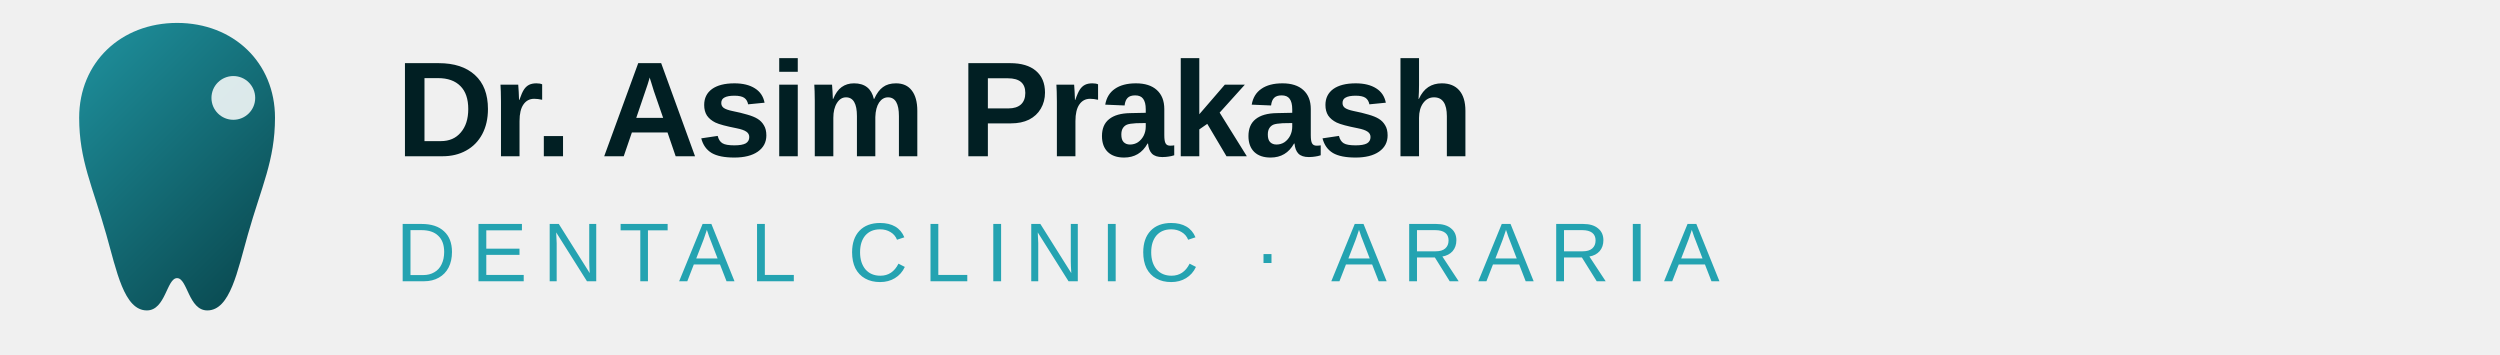
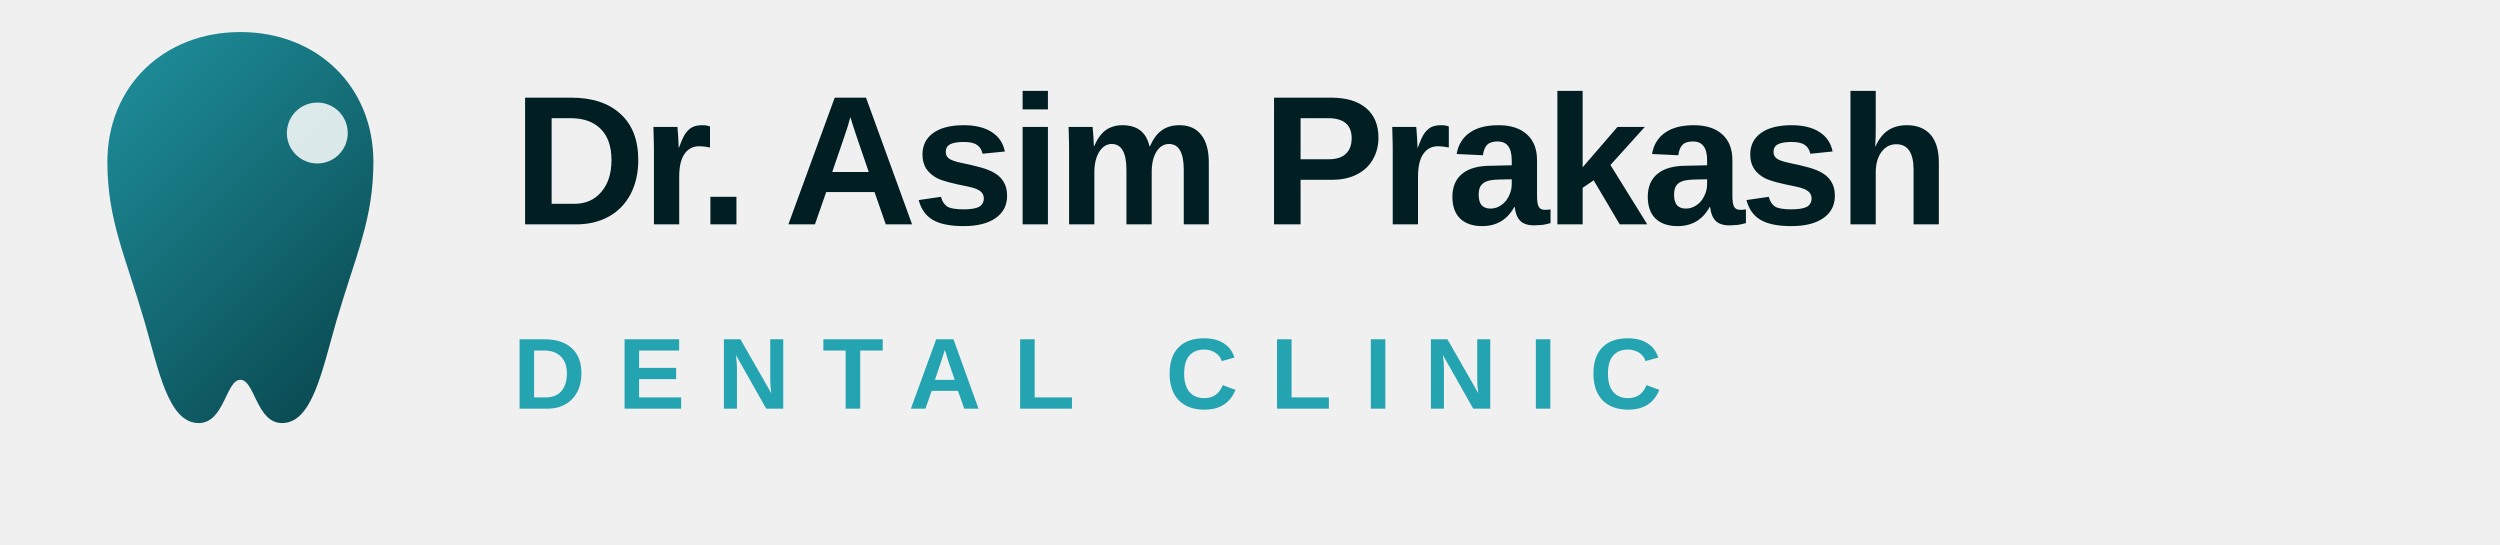
- <svg xmlns="http://www.w3.org/2000/svg" width="240" height="34" viewBox="0 0 240 34" fill="none" role="img" aria-label="Dr. Asim Prakash Dental Clinic">
+ <svg xmlns="http://www.w3.org/2000/svg" width="156" height="34" viewBox="0 0 156 34" fill="none" role="img" aria-label="Dr. Asim Prakash Dental Clinic">
  <defs>
-     <linearGradient id="lm-g" x1="0" y1="0" x2="34" y2="34" gradientUnits="userSpaceOnUse">
+     <linearGradient id="lm-g" x1="0" y1="0" x2="30" y2="30" gradientUnits="userSpaceOnUse">
      <stop offset="0" stop-color="#24a3b1" />
      <stop offset="1" stop-color="#022f34" />
    </linearGradient>
  </defs>
-   <path d="M17 2.2c5.4 0 9.4 3.8 9.4 9.1 0 4.1-1.3 6.6-2.6 11.2-1 3.5-1.7 7.3-3.9 7.3-1.8 0-1.9-3.1-2.9-3.1s-1.1 3.1-2.9 3.1c-2.2 0-2.9-3.8-3.9-7.3C8.9 17.9 7.6 15.4 7.6 11.3 7.6 6 11.6 2.2 17 2.2Z" fill="url(#lm-g)" />
-   <circle cx="22.4" cy="9.4" r="2.1" fill="#ffffff" opacity="0.85" />
-   <text x="38" y="15" font-family="Sora, 'Helvetica Neue', Arial, sans-serif" font-size="13" font-weight="700" letter-spacing="-0.2" fill="#011f23">Dr. Asim Prakash</text>
-   <text x="38" y="27" font-family="Sora, 'Helvetica Neue', Arial, sans-serif" font-size="8" font-weight="500" letter-spacing="1.5" fill="#24a3b1">DENTAL CLINIC · ARARIA</text>
+   <path d="M15 2c4.8 0 8.3 3.4 8.3 8.1 0 3.6-1.1 5.8-2.3 9.9-.9 3.1-1.5 6.4-3.4 6.4-1.6 0-1.7-2.7-2.6-2.7s-1 2.7-2.6 2.7c-1.9 0-2.5-3.3-3.4-6.4C7.8 15.9 6.7 13.7 6.7 10.1 6.7 5.4 10.2 2 15 2Z" fill="url(#lm-g)" />
+   <circle cx="19.8" cy="8.3" r="1.9" fill="#ffffff" opacity="0.85" />
+   <text x="32" y="14" font-family="Sora, 'Helvetica Neue', Arial, sans-serif" font-size="11.5" font-weight="700" letter-spacing="-0.3" fill="#011f23">Dr. Asim Prakash</text>
+   <text x="32" y="25.5" font-family="Sora, 'Helvetica Neue', Arial, sans-serif" font-size="6.3" font-weight="600" letter-spacing="2" fill="#24a3b1">DENTAL CLINIC</text>
</svg>
